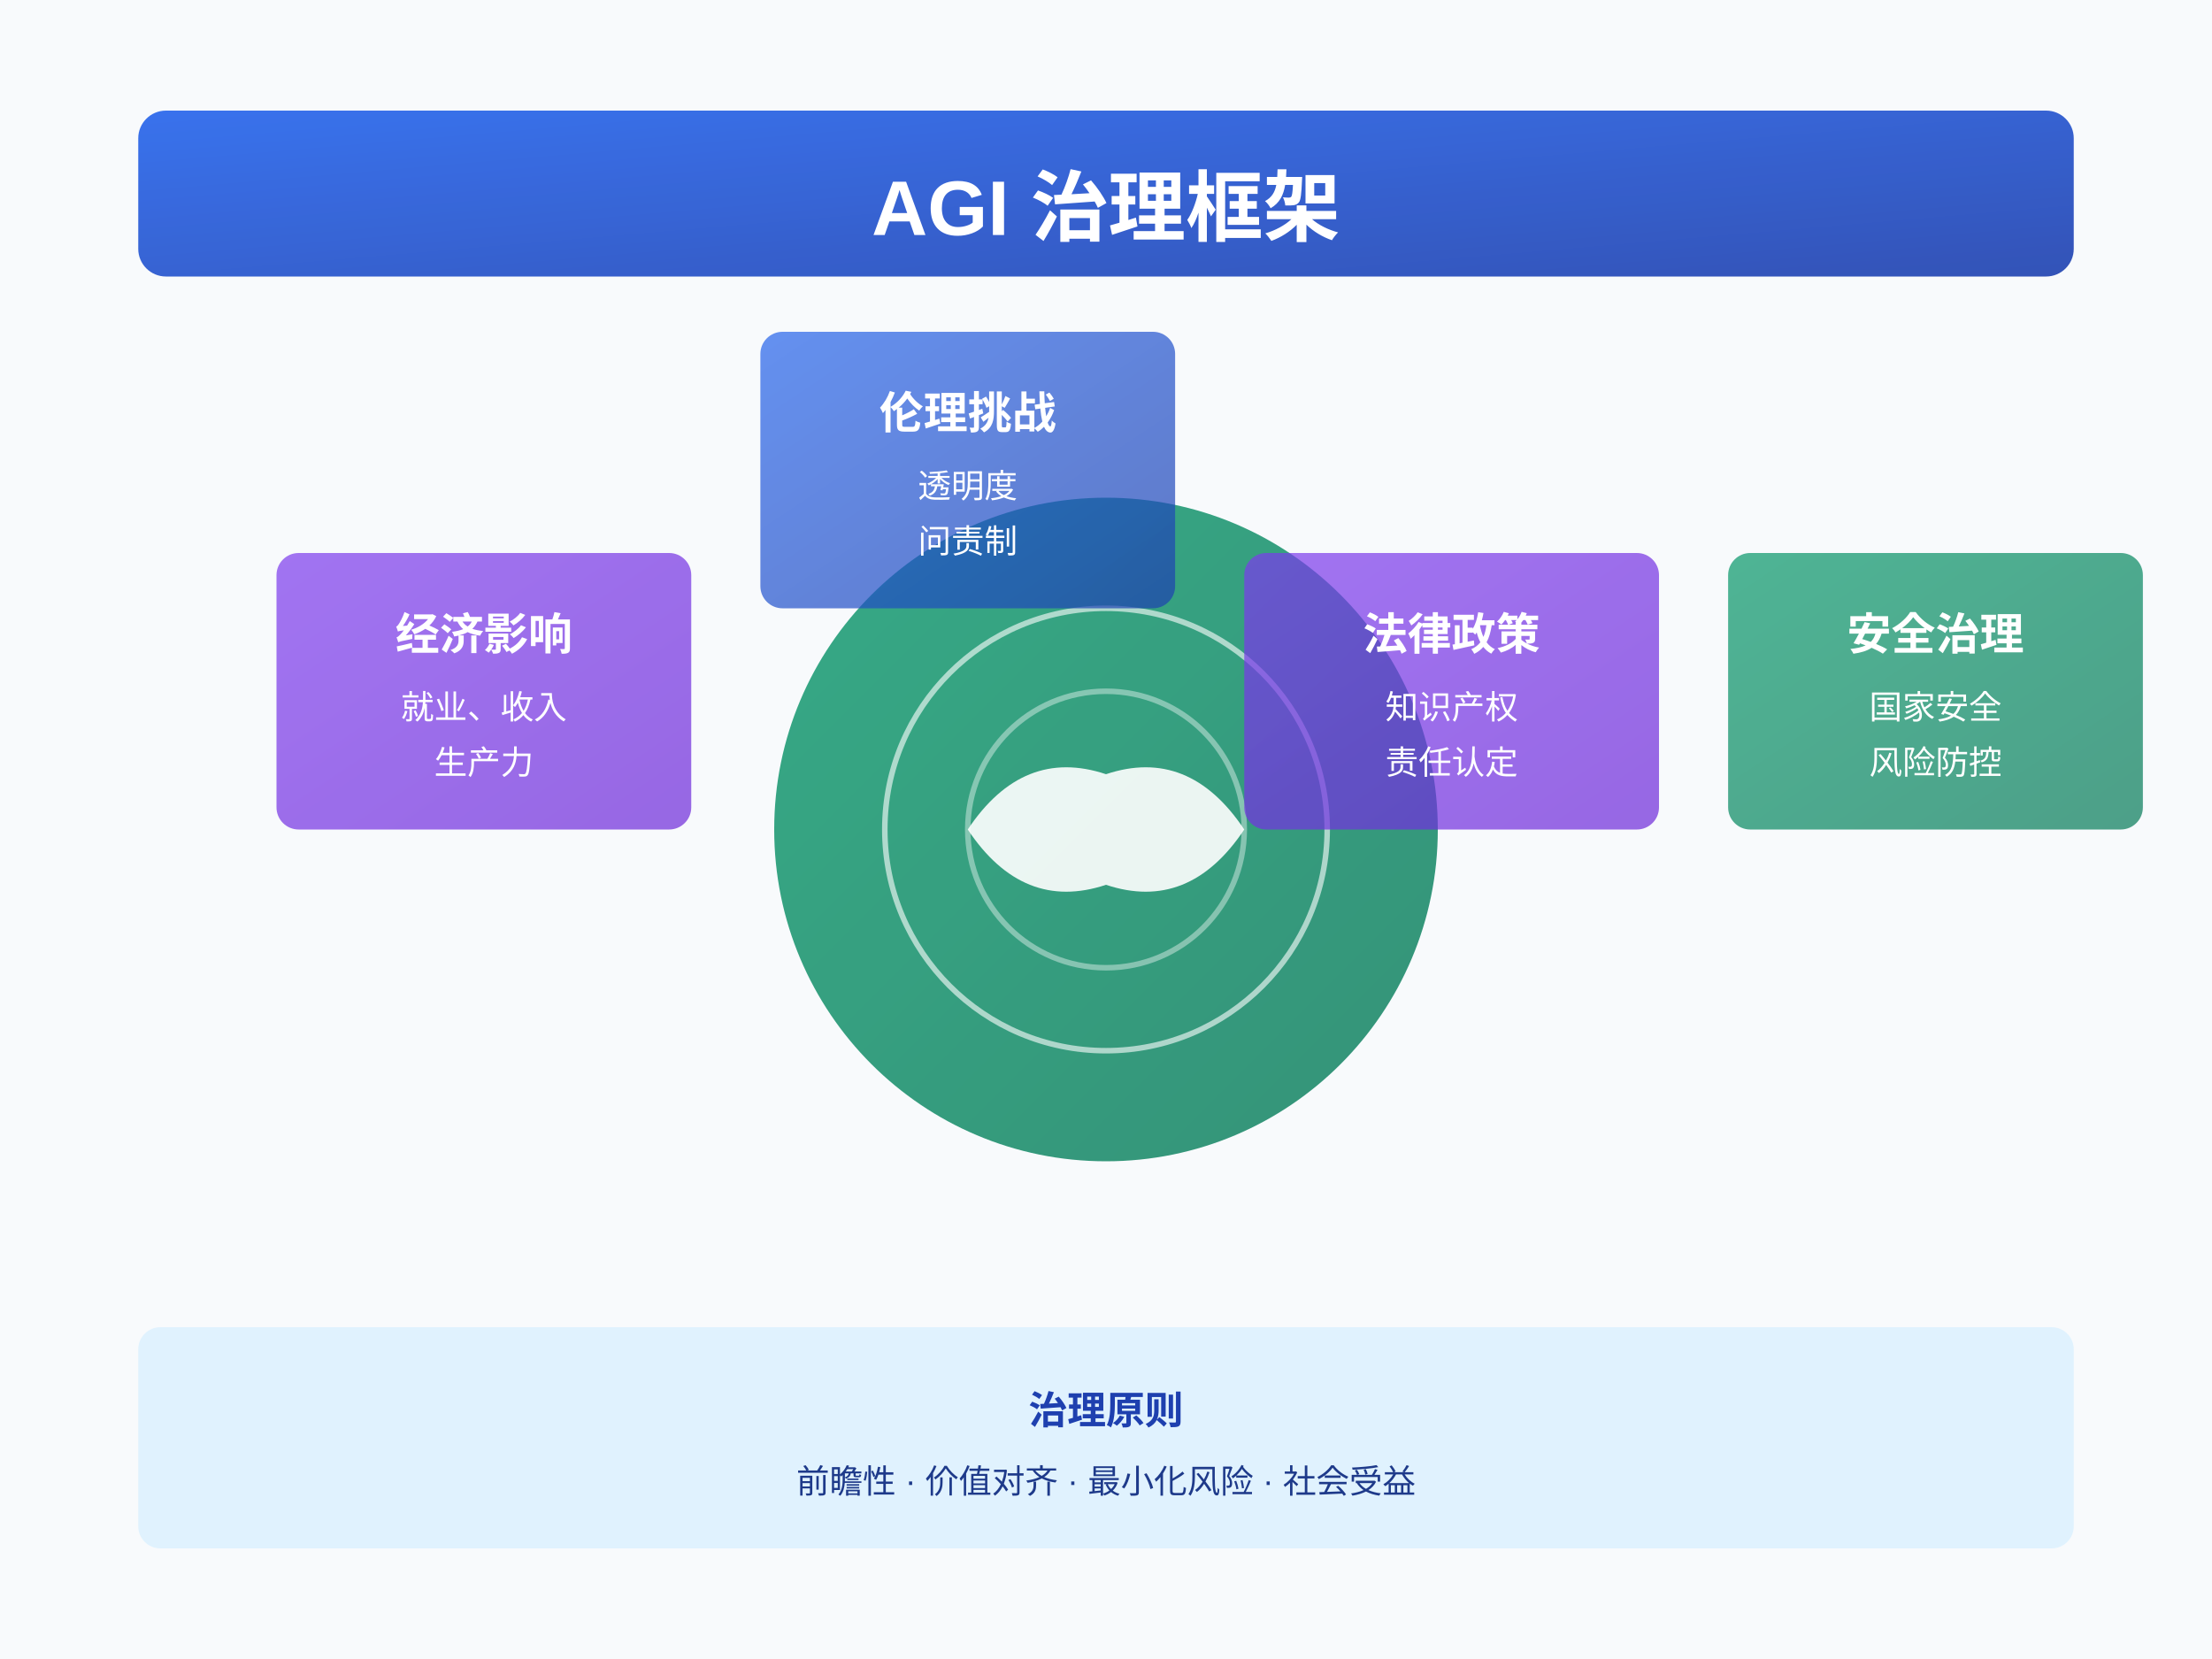
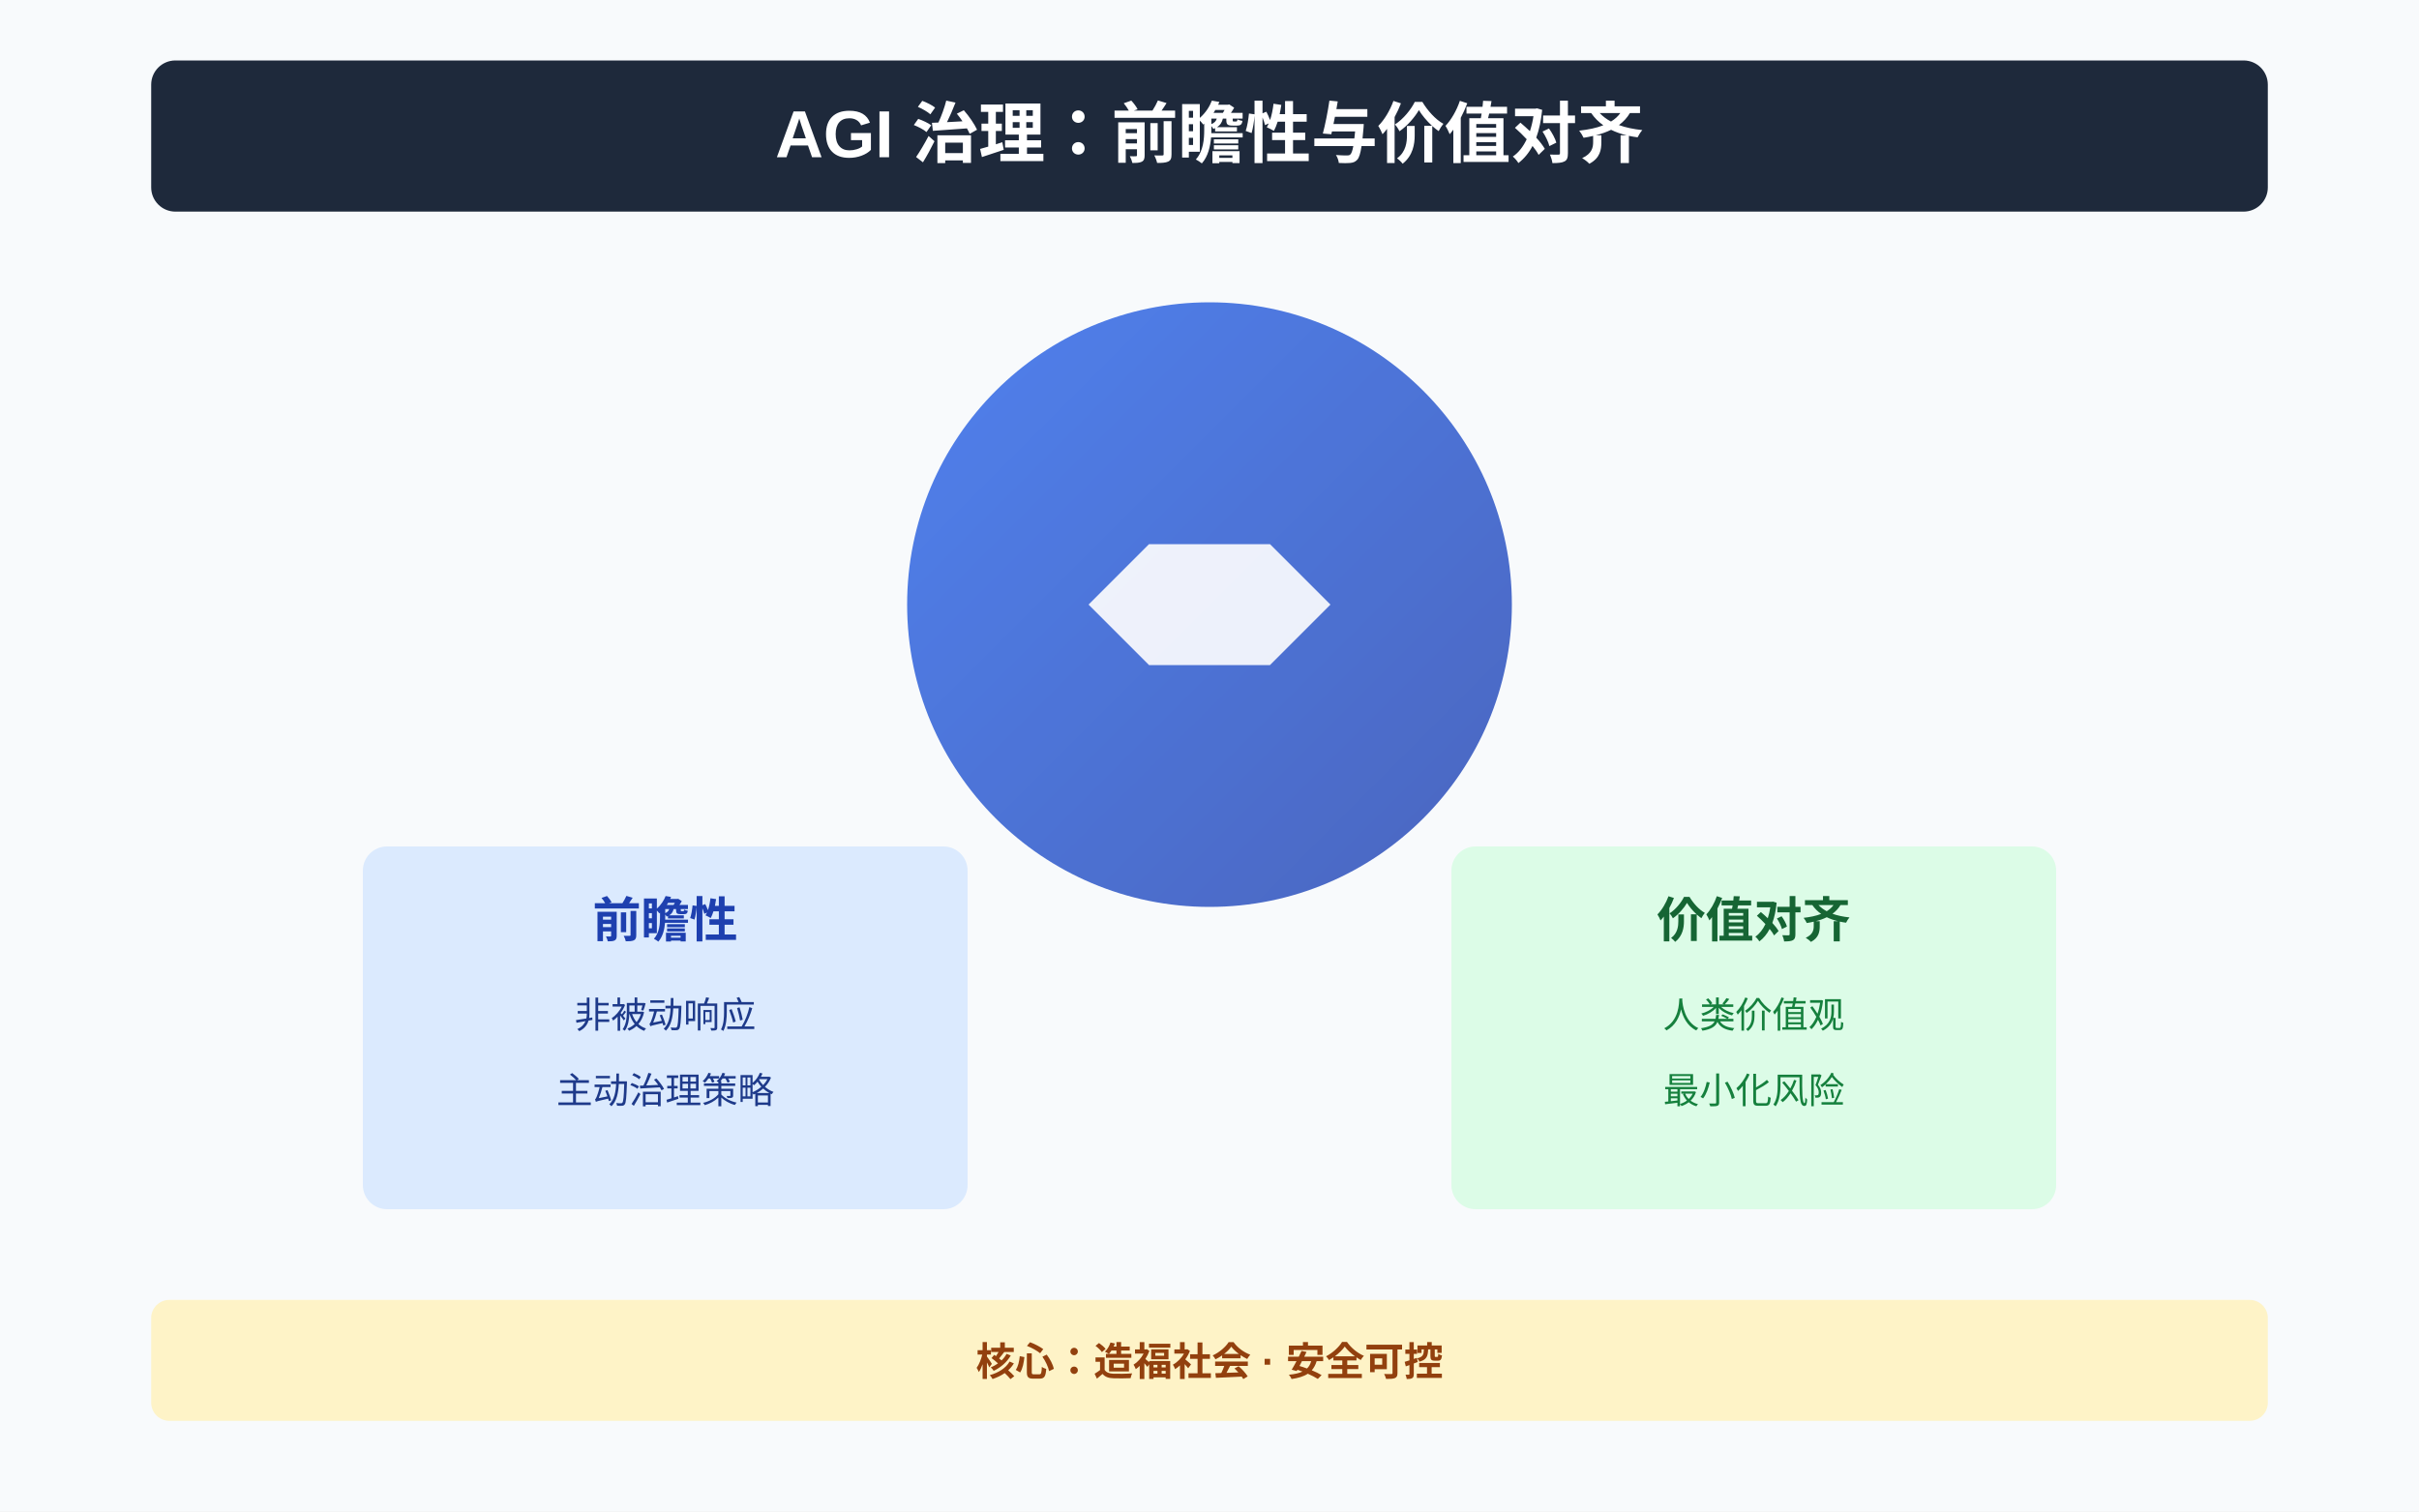
- <svg xmlns="http://www.w3.org/2000/svg" viewBox="0 0 800 600">
+ <svg xmlns="http://www.w3.org/2000/svg" viewBox="0 0 800 500">
  <defs>
    <linearGradient id="grad1" x1="0%" y1="0%" x2="100%" y2="100%">
      <stop offset="0%" style="stop-color:#2563eb;stop-opacity:1" />
      <stop offset="100%" style="stop-color:#1e40af;stop-opacity:1" />
    </linearGradient>
-     <linearGradient id="grad2" x1="0%" y1="0%" x2="100%" y2="100%">
-       <stop offset="0%" style="stop-color:#059669;stop-opacity:1" />
-       <stop offset="100%" style="stop-color:#047857;stop-opacity:1" />
-     </linearGradient>
-     <linearGradient id="grad3" x1="0%" y1="0%" x2="100%" y2="100%">
-       <stop offset="0%" style="stop-color:#7c3aed;stop-opacity:1" />
-       <stop offset="100%" style="stop-color:#6d28d9;stop-opacity:1" />
-     </linearGradient>
  </defs>
-   <rect width="800" height="600" fill="#f8fafc" />
-   <rect x="50" y="40" width="700" height="60" rx="10" fill="url(#grad1)" opacity="0.9" />
-   <text x="400" y="85" font-family="Arial, sans-serif" font-size="28" font-weight="bold" fill="white" text-anchor="middle">
-     AGI 治理框架
+   <rect width="800" height="500" fill="#f8fafc" />
+   <rect x="50" y="20" width="700" height="50" rx="8" fill="#1e293b" />
+   <text x="400" y="52" font-family="Arial, sans-serif" font-size="22" font-weight="bold" fill="white" text-anchor="middle">
+     AGI 治理：前瞻性与价值对齐
  </text>
-   <circle cx="400" cy="300" r="120" fill="url(#grad2)" opacity="0.8" />
-   <path d="M 350 300 Q 370 270 400 280 Q 430 270 450 300 Q 430 330 400 320 Q 370 330 350 300" fill="white" opacity="0.9" />
-   <circle cx="400" cy="300" r="80" fill="none" stroke="white" stroke-width="2" opacity="0.6" />
-   <circle cx="400" cy="300" r="50" fill="none" stroke="white" stroke-width="2" opacity="0.4" />
-   <rect x="100" y="200" width="150" height="100" rx="8" fill="url(#grad3)" opacity="0.7" />
-   <text x="175" y="235" font-family="Arial, sans-serif" font-size="16" font-weight="bold" fill="white" text-anchor="middle">经济影响</text>
-   <text x="175" y="260" font-family="Arial, sans-serif" font-size="12" fill="white" text-anchor="middle">就业、收入</text>
-   <text x="175" y="280" font-family="Arial, sans-serif" font-size="12" fill="white" text-anchor="middle">生产力</text>
-   <rect x="275" y="120" width="150" height="100" rx="8" fill="url(#grad1)" opacity="0.7" />
-   <text x="350" y="155" font-family="Arial, sans-serif" font-size="16" font-weight="bold" fill="white" text-anchor="middle">伦理挑战</text>
-   <text x="350" y="180" font-family="Arial, sans-serif" font-size="12" fill="white" text-anchor="middle">透明度</text>
-   <text x="350" y="200" font-family="Arial, sans-serif" font-size="12" fill="white" text-anchor="middle">问责制</text>
-   <rect x="450" y="200" width="150" height="100" rx="8" fill="url(#grad3)" opacity="0.7" />
-   <text x="525" y="235" font-family="Arial, sans-serif" font-size="16" font-weight="bold" fill="white" text-anchor="middle">法律政策</text>
-   <text x="525" y="260" font-family="Arial, sans-serif" font-size="12" fill="white" text-anchor="middle">知识产权</text>
-   <text x="525" y="280" font-family="Arial, sans-serif" font-size="12" fill="white" text-anchor="middle">责任认定</text>
-   <rect x="625" y="200" width="150" height="100" rx="8" fill="url(#grad2)" opacity="0.7" />
-   <text x="700" y="235" font-family="Arial, sans-serif" font-size="16" font-weight="bold" fill="white" text-anchor="middle">安全治理</text>
-   <text x="700" y="260" font-family="Arial, sans-serif" font-size="12" fill="white" text-anchor="middle">国家安全</text>
-   <text x="700" y="280" font-family="Arial, sans-serif" font-size="12" fill="white" text-anchor="middle">风险防控</text>
-   <rect x="50" y="480" width="700" height="80" rx="8" fill="#e0f2fe" />
-   <text x="400" y="515" font-family="Arial, sans-serif" font-size="14" font-weight="bold" fill="#1e40af" text-anchor="middle">治理原则</text>
-   <text x="400" y="540" font-family="Arial, sans-serif" font-size="12" fill="#1e3a8a" text-anchor="middle">前瞻性 · 价值对齐 · 最小化风险 · 社会受益</text>
+   <circle cx="400" cy="200" r="100" fill="url(#grad1)" opacity="0.8" />
+   <path d="M 360 200 L 380 180 L 420 180 L 440 200 L 420 220 L 380 220 Z" fill="white" opacity="0.9" />
+   <rect x="120" y="280" width="200" height="120" rx="8" fill="#dbeafe" />
+   <text x="220" y="310" font-family="Arial, sans-serif" font-size="16" font-weight="bold" fill="#1e40af" text-anchor="middle">前瞻性</text>
+   <text x="220" y="340" font-family="Arial, sans-serif" font-size="12" fill="#1e3a8a" text-anchor="middle">非被动响应</text>
+   <text x="220" y="365" font-family="Arial, sans-serif" font-size="12" fill="#1e3a8a" text-anchor="middle">主动治理策略</text>
+   <rect x="480" y="280" width="200" height="120" rx="8" fill="#dcfce7" />
+   <text x="580" y="310" font-family="Arial, sans-serif" font-size="16" font-weight="bold" fill="#166534" text-anchor="middle">价值对齐</text>
+   <text x="580" y="340" font-family="Arial, sans-serif" font-size="12" fill="#15803d" text-anchor="middle">人类价值观</text>
+   <text x="580" y="365" font-family="Arial, sans-serif" font-size="12" fill="#15803d" text-anchor="middle">最小化风险</text>
+   <rect x="50" y="430" width="700" height="40" rx="6" fill="#fef3c7" />
+   <text x="400" y="455" font-family="Arial, sans-serif" font-size="13" font-weight="bold" fill="#92400e" text-anchor="middle">
+     核心：造福社会 · 安全可控
+   </text>
</svg>
